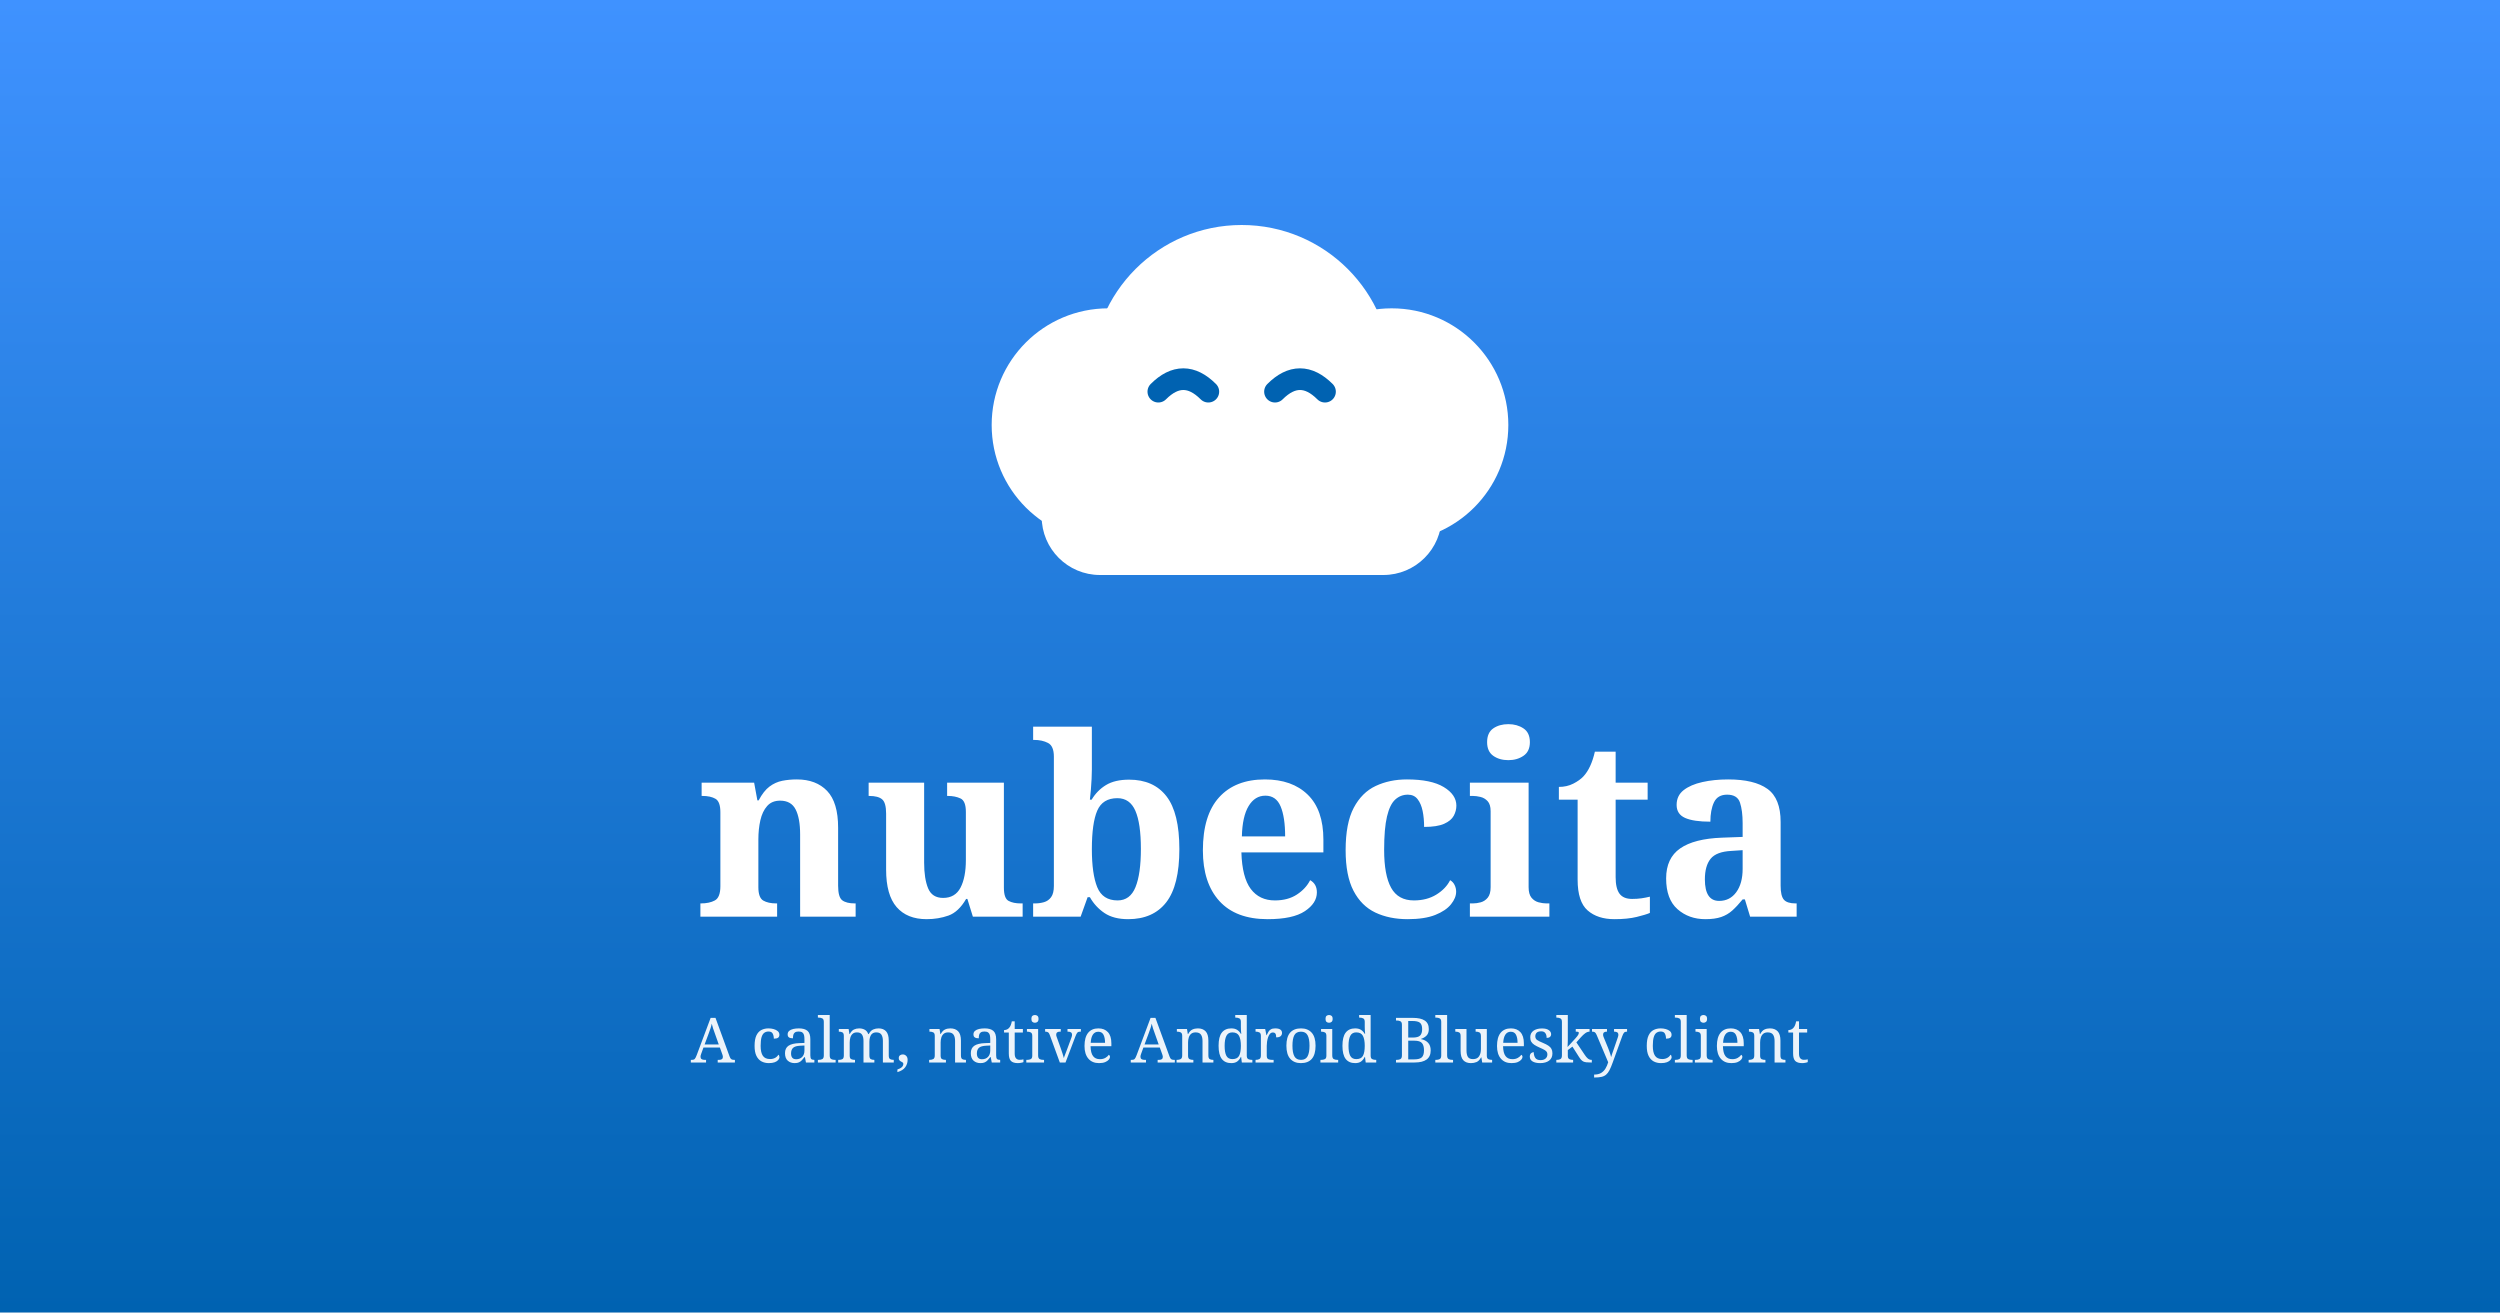
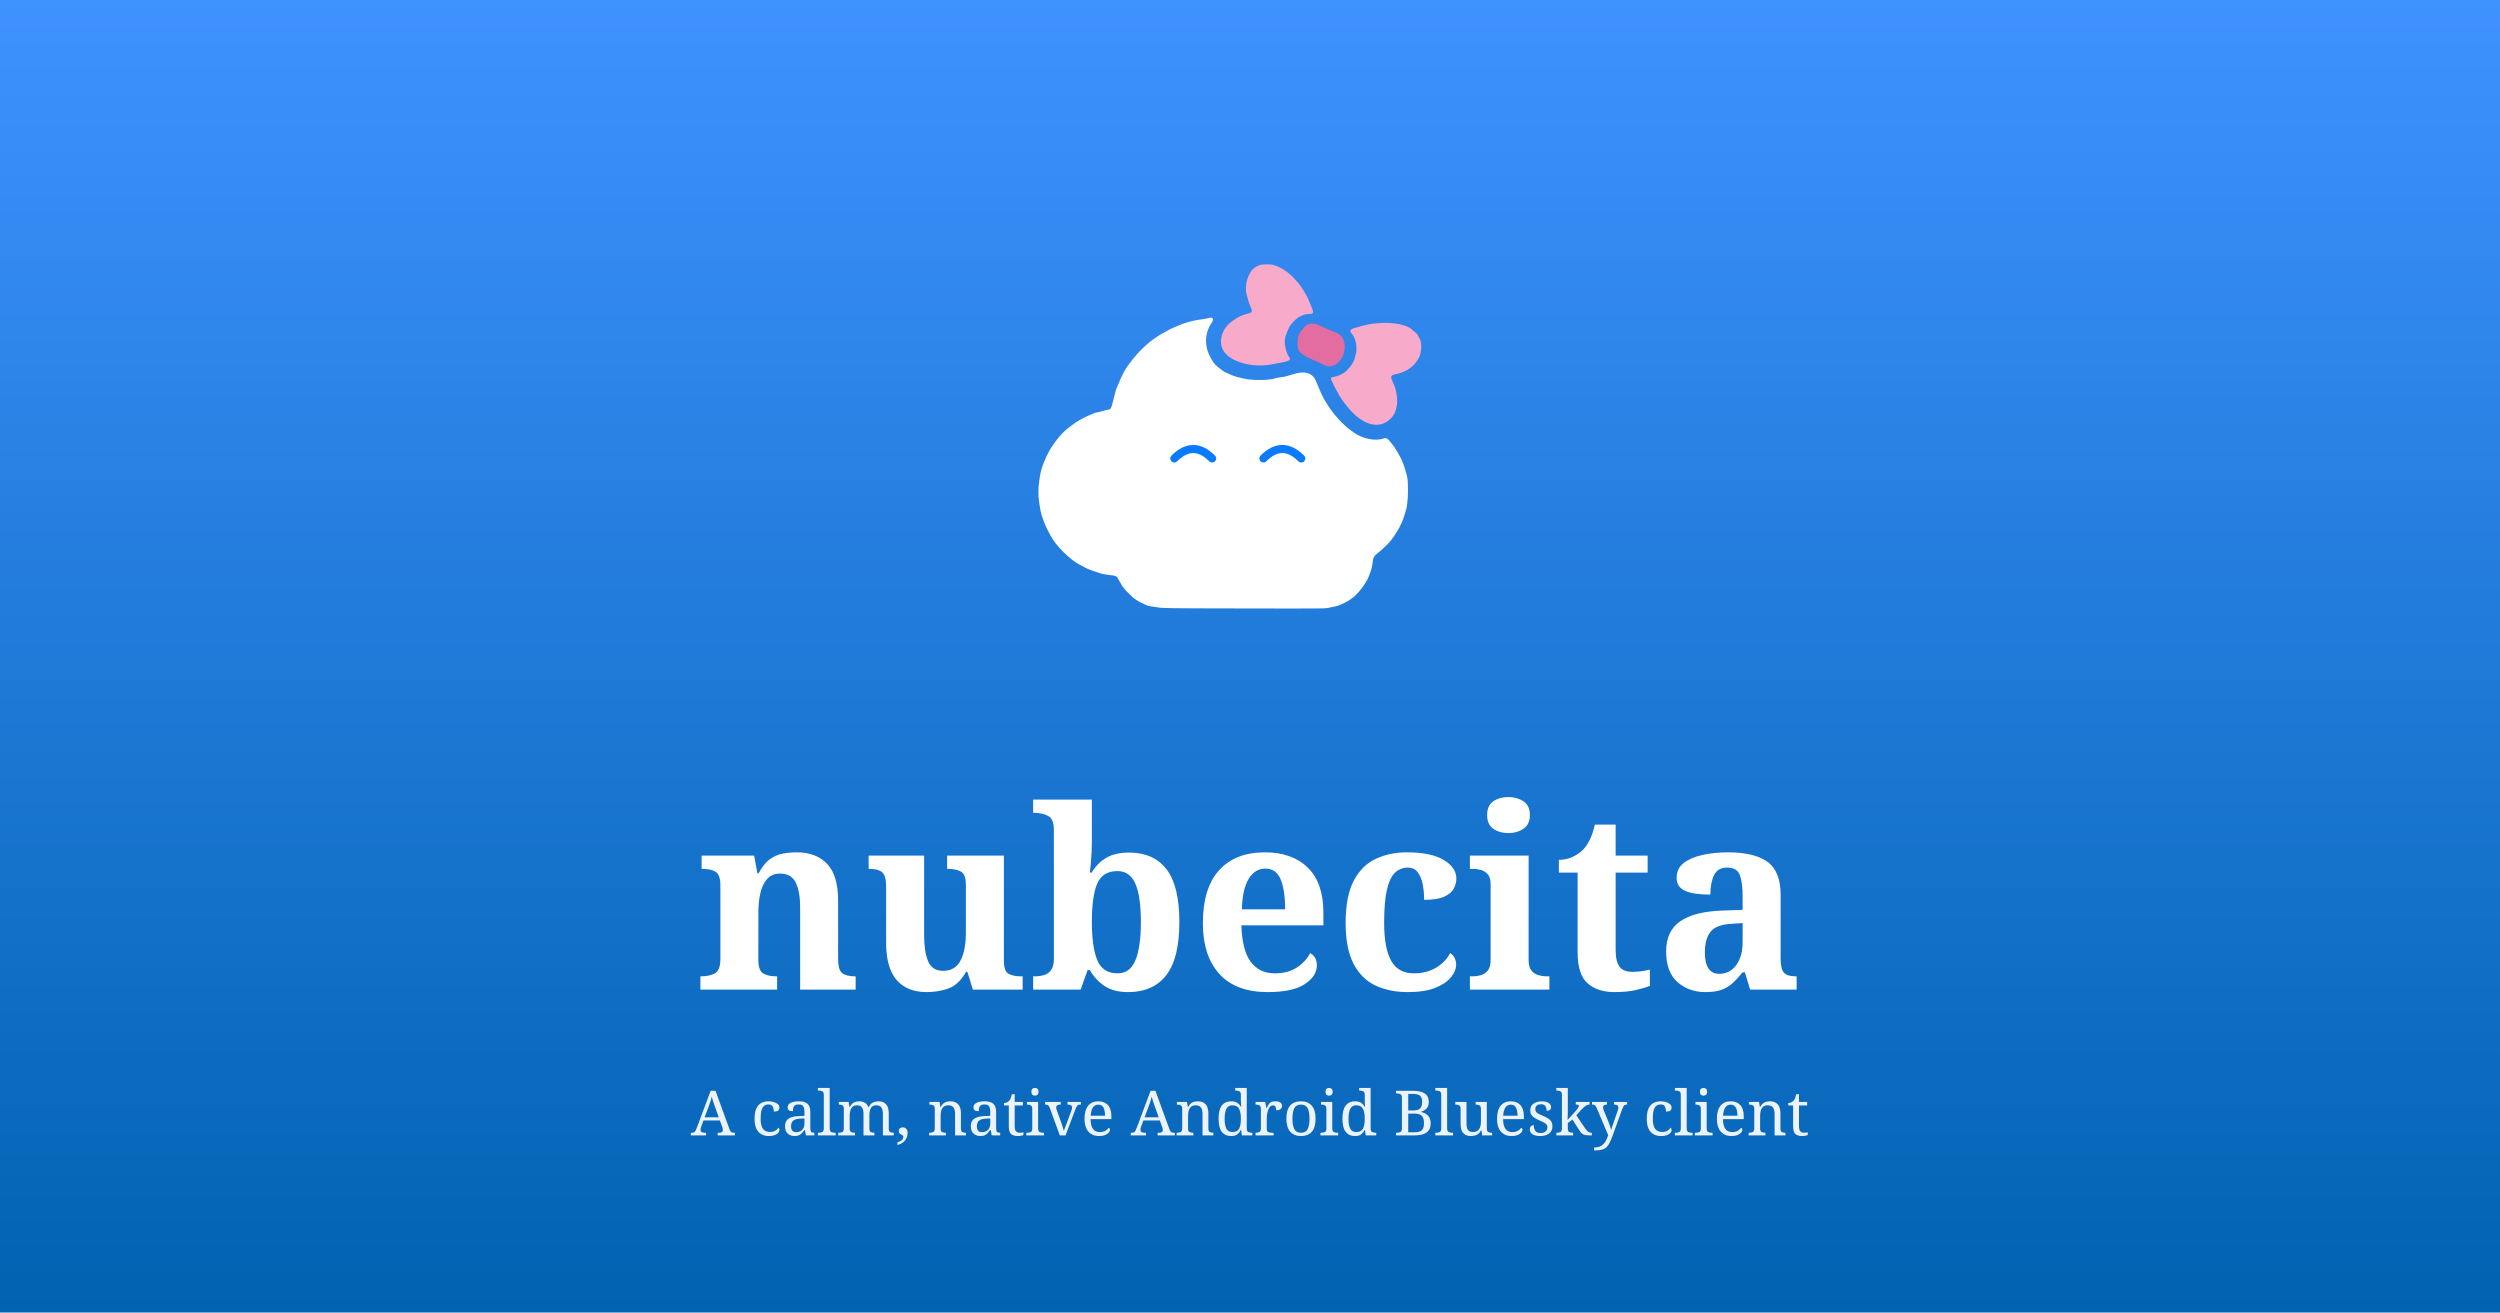
<svg xmlns="http://www.w3.org/2000/svg" viewBox="0 0 1200 630" width="1200" height="630">
  <defs>
    <linearGradient id="bg" x1="0" y1="0" x2="0" y2="1">
      <stop offset="0" stop-color="#3F92FF" />
      <stop offset="1" stop-color="#0062B1" />
    </linearGradient>
  </defs>
  <rect width="1200" height="630" fill="url(#bg)" />
-   <g transform="translate(460, 100) scale(4)">
-     <circle cx="18" cy="26" r="14" fill="#FFFFFF" />
-     <circle cx="34" cy="20" r="18" fill="#FFFFFF" />
-     <circle cx="52" cy="26" r="14" fill="#FFFFFF" />
-     <rect x="10" y="30" width="48" height="14" rx="7" fill="#FFFFFF" />
-     <path d="M 24 22 q 3 -3 6 0" stroke="#0062B1" stroke-width="2.6" fill="none" stroke-linecap="round" />
-     <path d="M 38 22 q 3 -3 6 0" stroke="#0062B1" stroke-width="2.6" fill="none" stroke-linecap="round" />
+   <g transform="translate(460, 60) scale(0.324)">
+     <path d="M372.762 285.609C372.375 285.715 370.723 286.067 369.07 286.453C366.363 287.086 361.582 287.824 353.777 288.914C351.246 289.266 346.887 290.285 340.067 292.078C336.586 292.992 328.008 296.086 325.582 297.281C324.457 297.844 322.91 298.512 322.137 298.758C319.676 299.567 313.242 302.555 311.695 303.609C310.852 304.172 308.777 305.367 307.02 306.246C300.164 309.692 292.852 314.402 283.957 321.188C277.242 326.25 266.168 337.254 260.367 344.531C252.141 354.867 250.031 357.856 245.356 365.801C243.633 368.684 238.359 380.18 236.848 384.258C236.32 385.734 235.371 387.879 234.809 389.039C233.684 391.254 233.016 393.68 229.535 407.742C226.406 420.469 225.633 421.805 221.484 421.805C220.535 421.805 213.715 423.633 210.34 424.758C209.426 425.074 207.492 425.496 206.121 425.672C204.645 425.848 202.43 426.481 200.813 427.184C199.301 427.852 196.453 428.977 194.52 429.75C187.313 432.527 173.426 440.332 169.91 443.602C169.348 444.129 167.871 445.219 166.641 446.027C163.125 448.313 156.762 453.797 153.738 457.172C152.192 458.895 150.328 460.899 149.555 461.707C148.817 462.481 147.586 464.027 146.848 465.117C146.109 466.207 144.844 467.824 144.07 468.738C143.297 469.617 142.242 471.094 141.715 472.008C141.223 472.922 140.274 474.293 139.676 475.067C134.262 481.852 126.07 499.395 123.082 510.399C121.078 517.957 120.692 520.172 119.074 533.883C118.582 538.348 118.547 548.824 119.074 553.113C120.867 568.512 122.52 576.598 125.016 582.68C125.613 584.086 126.317 586.125 126.668 587.215C128.074 592.067 134.824 605.637 139.817 613.688C143.824 620.156 155.004 632.777 161.227 637.875C163.09 639.387 165.305 641.285 166.184 642.094C170.473 645.926 177.469 650.426 184.324 653.766C185.309 654.258 187.102 655.242 188.367 655.981C190.863 657.422 199.547 660.832 203.168 661.746C204.399 662.063 206.719 662.871 208.336 663.539C210.551 664.453 212.695 664.981 216.949 665.613C220.078 666.106 222.891 666.563 223.172 666.668C223.453 666.738 225.387 666.985 227.461 667.16C233.402 667.723 235.09 668.777 237.059 672.996C237.692 674.367 238.606 675.949 239.098 676.547C239.59 677.11 240.574 678.797 241.277 680.274C241.945 681.75 243.106 683.613 243.844 684.457C244.582 685.301 245.707 686.707 246.375 687.551C248.414 690.152 258.047 699.75 259.734 700.805C260.613 701.367 262.09 702.422 263.039 703.16C264.024 703.899 265.606 704.918 266.555 705.41C267.539 705.902 269.227 706.852 270.317 707.52C271.406 708.152 273.762 709.242 275.555 709.945C277.348 710.613 279 711.317 279.246 711.492C280.16 712.266 282.973 712.934 286.453 713.285C288.492 713.461 292.184 714.024 294.715 714.516C302.238 715.957 306 716.027 426.375 716.238C549.949 716.449 544.5 716.52 551.18 714.656C553.219 714.094 556.313 713.461 558.035 713.25C560.25 712.969 561.973 712.512 563.836 711.668C565.277 711.035 567.352 710.156 568.406 709.735C569.461 709.313 571.219 708.434 572.309 707.766C573.399 707.098 575.191 706.184 576.246 705.727C577.301 705.235 579.024 704.18 580.043 703.336C581.098 702.492 582.715 701.367 583.629 700.84C587.848 698.379 598.184 686.672 601.84 680.203C602.649 678.762 604.02 676.582 604.863 675.387C605.707 674.192 606.762 672.152 607.219 670.817C607.676 669.516 608.449 667.512 608.941 666.387C611.402 660.902 613.231 653.906 613.758 648.106C614.32 641.742 615.832 638.508 619.664 635.59C623.32 632.742 629.965 627.047 630.176 626.555C630.281 626.309 631.406 625.219 632.672 624.129C643.5 614.988 657.246 592.418 661.043 577.547C661.5 575.719 662.449 572.66 663.152 570.762C666.387 561.797 667.266 529.348 664.524 519.012C664.418 518.625 663.785 516.551 663.152 514.442C662.484 512.297 661.535 509.238 661.078 507.586C658.547 498.692 653.871 489.199 646.559 477.985C645.328 476.121 644.168 474.469 643.992 474.363C643.781 474.258 642.656 472.852 641.461 471.305C636.082 464.238 633.902 462.902 630.106 464.309C617.731 468.985 597.762 464.731 584.578 454.676C583.524 453.867 581.977 452.742 581.203 452.18C570.586 444.762 555.363 428.063 547.207 414.949C541.652 406.055 541.231 405.281 539.613 401.766C538.77 399.938 537.399 397.09 536.59 395.438C535.781 393.785 534.832 391.57 534.516 390.516C534.164 389.461 533.215 387.141 532.371 385.418C531.527 383.66 530.438 381.094 529.91 379.688C525.375 367.418 513.457 363.621 496.547 369.07C494.227 369.809 490.711 370.863 488.777 371.391C486.844 371.883 484.524 372.516 483.574 372.797C482.66 373.043 479.707 373.5 477.035 373.781C473.449 374.168 471.164 374.66 468.457 375.539C459.387 378.598 432.703 378.492 421.981 375.399C420.047 374.836 417.762 374.274 416.883 374.168C412.91 373.641 406.442 371.426 401.133 368.754C400.043 368.227 397.969 367.348 396.563 366.82C395.156 366.258 393.188 365.168 392.168 364.359C391.149 363.551 389.567 362.356 388.582 361.688C385.981 359.93 381.164 355.852 380.145 354.551C364.324 334.125 362.637 311.484 375.574 292.606C378.703 288.035 377.332 284.66 372.762 285.609Z" fill="#FFFFFF" />
+     <path d="M621.246 293.66C609.117 294.645 603.492 295.805 587.039 300.762C580.113 302.836 579.058 305.051 582.996 309.27C588.867 315.563 591.574 330.469 588.656 340.242C588.164 341.895 587.426 344.531 587.004 346.148C586.547 347.906 585.703 349.945 584.894 351.246C584.156 352.441 583.031 354.375 582.398 355.535C581.73 356.766 580.043 358.875 578.25 360.668C576.597 362.32 574.769 364.219 574.172 364.887C571.359 367.98 562.254 372.27 557.156 372.902C551.672 373.605 550.758 375.152 553.324 379.406C554.133 380.742 555.082 382.746 555.469 383.871C555.855 384.996 556.945 387.246 557.929 388.828C558.914 390.445 560.461 393.328 561.41 395.262C566.648 406.195 579.621 422.754 589.429 431.086C604.933 444.199 621.211 447.645 633.445 440.367C641.496 435.586 646.804 428.625 648.527 420.539C648.914 418.816 649.406 416.531 649.687 415.477C651.269 408.656 649.019 392.344 645.398 384.645C639.14 371.285 639.211 371.004 651.234 368.367C664.98 365.379 676.406 356.59 682.594 344.285C686.707 336.023 686.847 321.188 682.875 315.387C682.207 314.438 681.222 312.715 680.625 311.555C679.324 309.023 678.515 308.074 675.808 306.246C674.648 305.473 673.312 304.383 672.82 303.855C665.472 295.875 644.73 291.762 621.246 293.66Z" fill="#F7AAC9" />
+     <path d="M519.855 294.68C515.285 295.91 510.68 300.445 505.055 309.269C502.418 313.383 501.715 326.18 503.789 332.508C505.266 337.078 513.703 343.336 523.16 346.851C524.25 347.273 526.465 348.258 528.047 349.066C529.664 349.875 531.984 350.93 533.25 351.387C534.48 351.844 537.258 353.18 539.402 354.305C546.434 358.031 548.859 358.453 554.203 356.906C574.137 351.176 579.41 316.582 561.586 308.426C560.215 307.793 557.191 306.562 554.871 305.683C552.551 304.805 548.754 303.187 546.434 302.097C544.113 301.008 540.703 299.461 538.875 298.687C537.047 297.914 534.762 296.824 533.777 296.297C530.156 294.258 524.039 293.555 519.855 294.68Z" fill="#E36DA0" />
+     <path d="M453.094 206.613C447.012 206.859 446.203 207.105 440.016 210.797C429.434 217.019 423.035 237.832 427.324 252C427.922 254.039 428.52 256.254 428.66 256.922C429.152 259.453 432.106 267.996 433.442 270.738C436.043 276.082 434.988 278.156 429.012 279.387C423.211 280.617 415.055 283.992 411.293 286.769C410.027 287.683 408.094 289.019 407.039 289.722C391.535 299.742 384.856 318.656 391.817 332.789C400.711 350.93 437.063 361.125 467.508 353.988C469.16 353.601 471.762 353.109 473.309 352.898C488.918 350.683 493.805 348.117 490.359 343.969C485.086 337.605 481.992 321.047 484.664 313.347C488.813 301.324 491.168 296.754 495.422 292.57C496.406 291.586 497.918 290.004 498.797 289.055C501.012 286.629 504.563 284.203 507.762 282.937C509.274 282.34 510.926 281.637 511.453 281.355C512.684 280.722 518.555 279.773 521.262 279.773C526.184 279.773 526.641 277.945 523.547 270.457C522.668 268.312 521.332 265.078 520.594 263.25C518.133 257.133 516.727 254.074 515.707 252.597C515.18 251.789 514.301 250.312 513.774 249.293C508.289 238.394 495.738 223.84 485.965 216.984C478.266 211.605 477.211 211.078 467.156 207.527C464.414 206.543 460.723 206.297 453.094 206.613Z" fill="#F7AAC9" />
+     <path d="M320 494C338.667 475.333 357.333 475.333 376 494" stroke="#0A7AFF" stroke-width="12" stroke-linecap="round" fill="none" />
+     <path d="M452 494C470.667 475.333 489.333 475.333 508 494" stroke="#0A7AFF" stroke-width="12" stroke-linecap="round" fill="none" />
  </g>
-   <text x="600" y="440" font-family="Fraunces, serif" font-size="120" font-weight="600" fill="#FFFFFF" text-anchor="middle">nubecita</text>
-   <text x="600" y="510" font-family="Fraunces, serif" font-size="30" font-weight="400" fill="#FFFFFF" fill-opacity="0.92" text-anchor="middle">A calm, native Android Bluesky client</text>
+   <text x="600" y="475" font-family="Fraunces, serif" font-size="120" font-weight="600" fill="#FFFFFF" text-anchor="middle">nubecita</text>
+   <text x="600" y="545" font-family="Fraunces, serif" font-size="30" font-weight="400" fill="#FFFFFF" fill-opacity="0.92" text-anchor="middle">A calm, native Android Bluesky client</text>
</svg>
